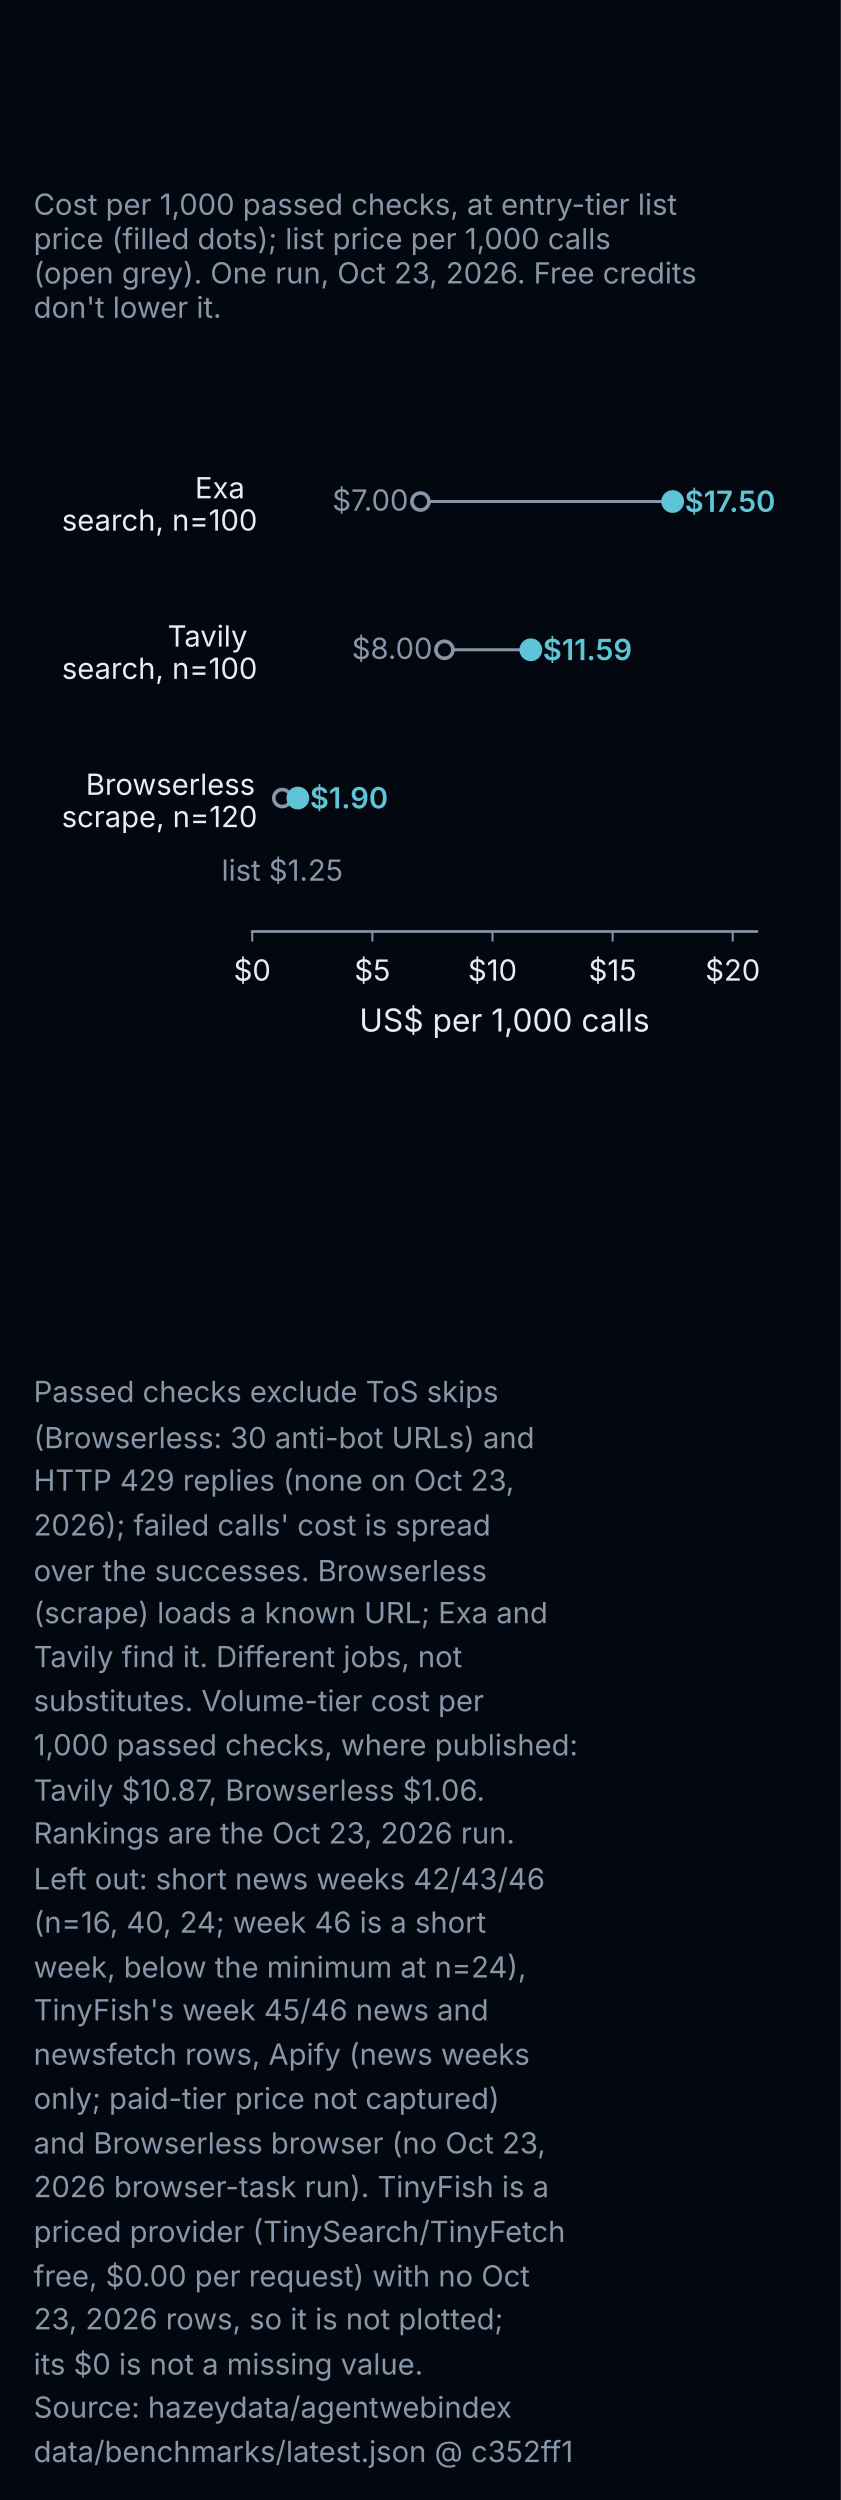
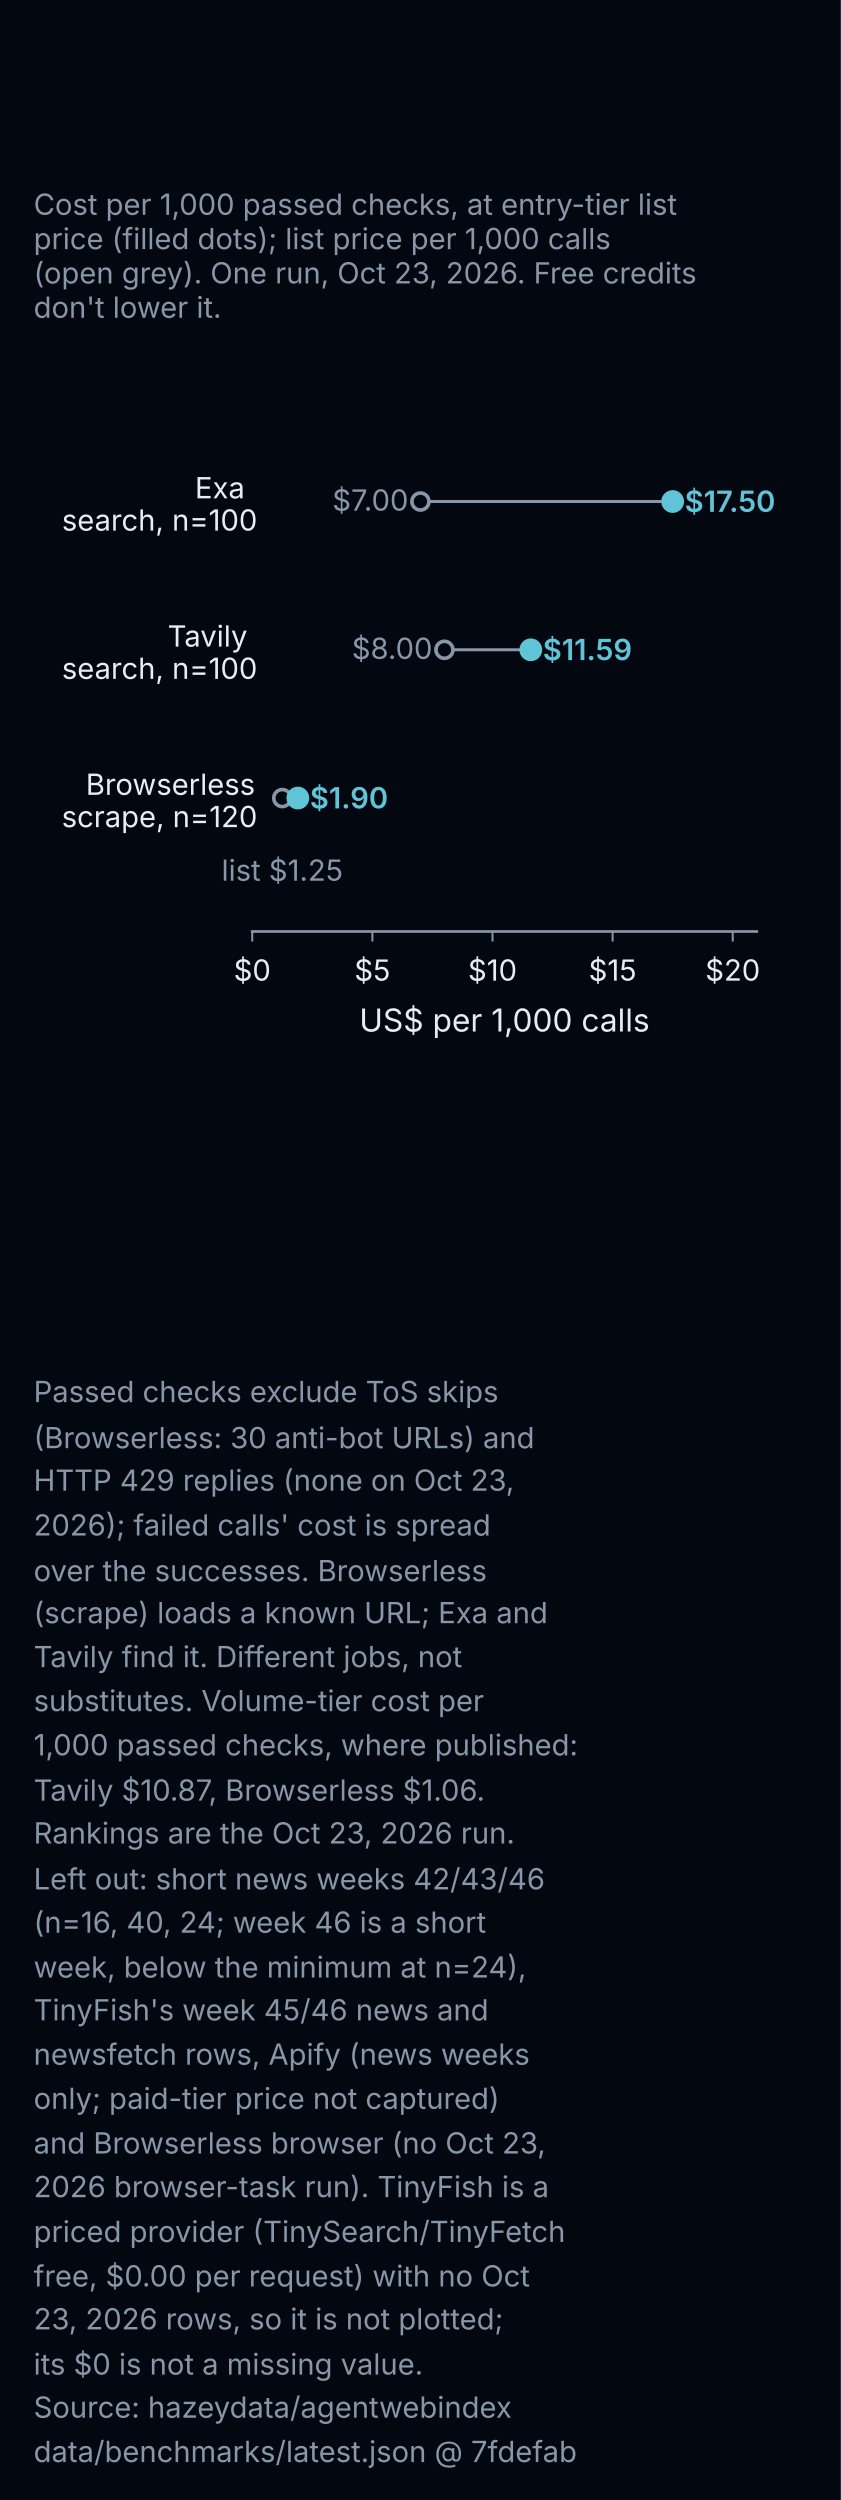
<svg xmlns="http://www.w3.org/2000/svg" xmlns:xlink="http://www.w3.org/1999/xlink" role="img" aria-label="Exa lists cheaper than Tavily ($7.00 vs $8.00 per 1,000 calls) but costs more per 1,000 passed checks ($17.50 vs $11.59)" width="252pt" height="749.25pt" viewBox="0 0 252 749.25" version="1.1">
  <defs>
    <style type="text/css">*{stroke-linejoin: round; stroke-linecap: butt}</style>
  </defs>
  <g id="figure_1">
    <g id="patch_1">
      <path d="M 0 749.25  L 252 749.25  L 252 0  L 0 0  z " style="fill: #03070f" />
    </g>
    <g id="axes_1">
      <g id="patch_2">
        <path d="M 75.6 279.169  L 226.8 279.169  L 226.8 123.649  L 75.6 123.649  z " style="fill: #03070f" />
      </g>
      <g id="matplotlib.axis_1">
        <g id="xtick_1">
          <g id="line2d_1">
            <defs>
              <path id="me7119672c3" d="M 0 0  L 0 3  " style="stroke: #8796a8; stroke-width: 0.6" />
            </defs>
            <g>
              <use xlink:href="#me7119672c3" x="75.6" y="279.169" style="fill: #8796a8; stroke: #8796a8; stroke-width: 0.6" />
            </g>
          </g>
          <g id="text_1">
            <text style="font-size: 8.75px; font-family: 'Inter', sans-serif; text-anchor: middle; fill: #e6edf5" x="75.6" y="293.903" transform="rotate(-0 75.6 293.9031)">$0</text>
          </g>
        </g>
        <g id="xtick_2">
          <g id="line2d_2">
            <g>
              <use xlink:href="#me7119672c3" x="111.6" y="279.169" style="fill: #8796a8; stroke: #8796a8; stroke-width: 0.6" />
            </g>
          </g>
          <g id="text_2">
            <text style="font-size: 8.75px; font-family: 'Inter', sans-serif; text-anchor: middle; fill: #e6edf5" x="111.6" y="293.903" transform="rotate(-0 111.6 293.9031)">$5</text>
          </g>
        </g>
        <g id="xtick_3">
          <g id="line2d_3">
            <g>
              <use xlink:href="#me7119672c3" x="147.6" y="279.169" style="fill: #8796a8; stroke: #8796a8; stroke-width: 0.6" />
            </g>
          </g>
          <g id="text_3">
            <text style="font-size: 8.75px; font-family: 'Inter', sans-serif; text-anchor: middle; fill: #e6edf5" x="147.6" y="293.903" transform="rotate(-0 147.6 293.9031)">$10</text>
          </g>
        </g>
        <g id="xtick_4">
          <g id="line2d_4">
            <g>
              <use xlink:href="#me7119672c3" x="183.6" y="279.169" style="fill: #8796a8; stroke: #8796a8; stroke-width: 0.6" />
            </g>
          </g>
          <g id="text_4">
            <text style="font-size: 8.75px; font-family: 'Inter', sans-serif; text-anchor: middle; fill: #e6edf5" x="183.6" y="293.903" transform="rotate(-0 183.6 293.9031)">$15</text>
          </g>
        </g>
        <g id="xtick_5">
          <g id="line2d_5">
            <g>
              <use xlink:href="#me7119672c3" x="219.6" y="279.169" style="fill: #8796a8; stroke: #8796a8; stroke-width: 0.6" />
            </g>
          </g>
          <g id="text_5">
            <text style="font-size: 8.75px; font-family: 'Inter', sans-serif; text-anchor: middle; fill: #e6edf5" x="219.6" y="293.903" transform="rotate(-0 219.6 293.9031)">$20</text>
          </g>
        </g>
        <g id="text_6">
          <text style="font-size: 9.5px; font-family: 'Inter', sans-serif; text-anchor: middle; fill: #e6edf5" x="151.2" y="309.157" transform="rotate(-0 151.2 309.1565)">US$ per 1,000 calls</text>
        </g>
      </g>
      <g id="matplotlib.axis_2">
        <g id="ytick_1">
          <g id="line2d_6" />
          <g id="text_7">
            <text style="font-size: 8.75px; font-family: 'Inter', sans-serif; fill: #e6edf5" transform="translate(25.7175 238.213)">Browserless</text>
            <text style="font-size: 8.75px; font-family: 'Inter', sans-serif; fill: #e6edf5" transform="translate(18.4875 247.8927)">scrape, n=120</text>
          </g>
        </g>
        <g id="ytick_2">
          <g id="line2d_7" />
          <g id="text_8">
            <text style="font-size: 8.75px; font-family: 'Inter', sans-serif; fill: #e6edf5" transform="translate(50.24125 193.7788)">Tavily</text>
            <text style="font-size: 8.75px; font-family: 'Inter', sans-serif; fill: #e6edf5" transform="translate(18.54125 203.4585)">search, n=100</text>
          </g>
        </g>
        <g id="ytick_3">
          <g id="line2d_8" />
          <g id="text_9">
            <text style="font-size: 8.75px; font-family: 'Inter', sans-serif; fill: #e6edf5" transform="translate(58.43125 149.3445)">Exa</text>
            <text style="font-size: 8.75px; font-family: 'Inter', sans-serif; fill: #e6edf5" transform="translate(18.54125 159.0242)">search, n=100</text>
          </g>
        </g>
      </g>
      <g id="line2d_9">
        <path d="M 126 150.309  L 201.6 150.309  " clip-path="url(#p221ace4262)" style="fill: none; stroke: #8796a8; stroke-width: 0.9; stroke-linecap: round" />
      </g>
      <g id="line2d_10">
        <path d="M 133.2 194.744  L 159.078 194.744  " clip-path="url(#p221ace4262)" style="fill: none; stroke: #8796a8; stroke-width: 0.9; stroke-linecap: round" />
      </g>
      <g id="line2d_11">
        <path d="M 84.6 239.178  L 89.271 239.178  " clip-path="url(#p221ace4262)" style="fill: none; stroke: #8796a8; stroke-width: 0.9; stroke-linecap: round" />
      </g>
      <g id="patch_3">
        <path d="M 75.6 279.169  L 226.8 279.169  " style="fill: none; stroke: #8796a8; stroke-width: 0.8; stroke-linejoin: miter; stroke-linecap: square" />
      </g>
      <g id="PathCollection_1">
        <defs>
          <path id="m9263d758e5" d="M 0 2.55  C 0.676 2.55 1.325 2.281 1.803 1.803  C 2.281 1.325 2.55 0.676 2.55 0  C 2.55 -0.676 2.281 -1.325 1.803 -1.803  C 1.325 -2.281 0.676 -2.55 0 -2.55  C -0.676 -2.55 -1.325 -2.281 -1.803 -1.803  C -2.281 -1.325 -2.55 -0.676 -2.55 0  C -2.55 0.676 -2.281 1.325 -1.803 1.803  C -1.325 2.281 -0.676 2.55 0 2.55  z " style="stroke: #8796a8; stroke-width: 1.1" />
        </defs>
        <g clip-path="url(#p221ace4262)">
          <use xlink:href="#m9263d758e5" x="126" y="150.309" style="fill: #03070f; stroke: #8796a8; stroke-width: 1.1" />
        </g>
      </g>
      <g id="text_10">
        <text style="font-weight: 600; font-size: 8.75px; font-family: 'Inter', sans-serif; text-anchor: start; fill: #5fc4d6" x="205.2" y="153.401" transform="rotate(-0 205.2 153.4014)">$17.50</text>
      </g>
      <g id="text_11">
        <text style="font-size: 8.75px; font-family: 'Inter', sans-serif; text-anchor: end; fill: #8796a8" x="122.4" y="153.038" transform="rotate(-0 122.4 153.0376)">$7.00</text>
      </g>
      <g id="PathCollection_2">
        <g clip-path="url(#p221ace4262)">
          <use xlink:href="#m9263d758e5" x="133.2" y="194.744" style="fill: #03070f; stroke: #8796a8; stroke-width: 1.1" />
        </g>
      </g>
      <g id="text_12">
        <text style="font-weight: 600; font-size: 8.75px; font-family: 'Inter', sans-serif; text-anchor: start; fill: #5fc4d6" x="162.678" y="197.836" transform="rotate(-0 162.6783 197.8356)">$11.59</text>
      </g>
      <g id="text_13">
        <text style="font-size: 8.75px; font-family: 'Inter', sans-serif; text-anchor: end; fill: #8796a8" x="129.6" y="197.472" transform="rotate(-0 129.6 197.4719)">$8.00</text>
      </g>
      <g id="PathCollection_3">
        <g clip-path="url(#p221ace4262)">
          <use xlink:href="#m9263d758e5" x="84.6" y="239.178" style="fill: #03070f; stroke: #8796a8; stroke-width: 1.1" />
        </g>
      </g>
      <g id="text_14">
        <text style="font-weight: 600; font-size: 8.75px; font-family: 'Inter', sans-serif; text-anchor: start; fill: #5fc4d6" x="92.871" y="242.27" transform="rotate(-0 92.87089 242.2699)">$1.90</text>
      </g>
      <g id="text_15">
        <text style="font-size: 8.75px; font-family: 'Inter', sans-serif; text-anchor: middle; fill: #8796a8" x="84.6" y="263.959" transform="rotate(-0 84.6 263.9591)">list $1.25</text>
      </g>
      <g id="PathCollection_4">
        <defs>
          <path id="mffe0a15cd6" d="M 0 2.915  C 0.773 2.915 1.515 2.608 2.062 2.062  C 2.608 1.515 2.915 0.773 2.915 0  C 2.915 -0.773 2.608 -1.515 2.062 -2.062  C 1.515 -2.608 0.773 -2.915 0 -2.915  C -0.773 -2.915 -1.515 -2.608 -2.062 -2.062  C -2.608 -1.515 -2.915 -0.773 -2.915 0  C -2.915 0.773 -2.608 1.515 -2.062 2.062  C -1.515 2.608 -0.773 2.915 0 2.915  z " style="stroke: #5fc4d6" />
        </defs>
        <g clip-path="url(#p221ace4262)">
          <use xlink:href="#mffe0a15cd6" x="201.6" y="150.309" style="fill: #5fc4d6; stroke: #5fc4d6" />
        </g>
      </g>
      <g id="PathCollection_5">
        <g clip-path="url(#p221ace4262)">
          <use xlink:href="#mffe0a15cd6" x="159.078" y="194.744" style="fill: #5fc4d6; stroke: #5fc4d6" />
        </g>
      </g>
      <g id="PathCollection_6">
        <g clip-path="url(#p221ace4262)">
          <use xlink:href="#mffe0a15cd6" x="89.271" y="239.178" style="fill: #5fc4d6; stroke: #5fc4d6" />
        </g>
      </g>
    </g>
    <g id="text_17">
      <text style="font-size: 8.75px; font-family: 'Inter', sans-serif; fill: #8796a8" transform="translate(10.08 64.38313)">Cost per 1,000 passed checks, at entry-tier list</text>
      <text style="font-size: 8.75px; font-family: 'Inter', sans-serif; fill: #8796a8" transform="translate(10.08 74.66779)">price (filled dots); list price per 1,000 calls</text>
      <text style="font-size: 8.75px; font-family: 'Inter', sans-serif; fill: #8796a8" transform="translate(10.08 84.95246)">(open grey). One run, Oct 23, 2026. Free credits</text>
      <text style="font-size: 8.75px; font-family: 'Inter', sans-serif; fill: #8796a8" transform="translate(10.08 95.23713)">don't lower it.</text>
    </g>
    <g id="text_18">
      <text style="font-size: 8.75px; font-family: 'Inter', sans-serif; fill: #8796a8" transform="translate(10.08 420.2129)">Passed checks exclude ToS skips</text>
      <text style="font-size: 8.75px; font-family: 'Inter', sans-serif; fill: #8796a8" transform="translate(10.08 434.0347)">(Browserless: 30 anti-bot URLs) and</text>
      <text style="font-size: 8.75px; font-family: 'Inter', sans-serif; fill: #8796a8" transform="translate(10.08 446.771)">HTTP 429 replies (none on Oct 23,</text>
      <text style="font-size: 8.75px; font-family: 'Inter', sans-serif; fill: #8796a8" transform="translate(10.08 460.206)">2026); failed calls' cost is spread</text>
      <text style="font-size: 8.75px; font-family: 'Inter', sans-serif; fill: #8796a8" transform="translate(10.08 473.8856)">over the successes. Browserless</text>
      <text style="font-size: 8.75px; font-family: 'Inter', sans-serif; fill: #8796a8" transform="translate(10.08 486.4729)">(scrape) loads a known URL; Exa and</text>
      <text style="font-size: 8.75px; font-family: 'Inter', sans-serif; fill: #8796a8" transform="translate(10.08 499.6446)">Tavily find it. Different jobs, not</text>
      <text style="font-size: 8.75px; font-family: 'Inter', sans-serif; fill: #8796a8" transform="translate(10.08 512.8505)">substitutes. Volume-tier cost per</text>
      <text style="font-size: 8.75px; font-family: 'Inter', sans-serif; fill: #8796a8" transform="translate(10.08 526.0845)">1,000 passed checks, where published:</text>
      <text style="font-size: 8.75px; font-family: 'Inter', sans-serif; fill: #8796a8" transform="translate(10.08 539.663)">Tavily $10.87, Browserless $1.06.</text>
      <text style="font-size: 8.75px; font-family: 'Inter', sans-serif; fill: #8796a8" transform="translate(10.08 552.5011)">Rankings are the Oct 23, 2026 run.</text>
      <text style="font-size: 8.75px; font-family: 'Inter', sans-serif; fill: #8796a8" transform="translate(10.08 566.2457)">Left out: short news weeks 42/43/46</text>
      <text style="font-size: 8.75px; font-family: 'Inter', sans-serif; fill: #8796a8" transform="translate(10.08 579.2363)">(n=16, 40, 24; week 46 is a short</text>
      <text style="font-size: 8.75px; font-family: 'Inter', sans-serif; fill: #8796a8" transform="translate(10.08 592.6712)">week, below the minimum at n=24),</text>
      <text style="font-size: 8.75px; font-family: 'Inter', sans-serif; fill: #8796a8" transform="translate(10.08 605.5162)">TinyFish's week 45/46 news and</text>
      <text style="font-size: 8.75px; font-family: 'Inter', sans-serif; fill: #8796a8" transform="translate(10.08 618.7953)">newsfetch rows, Apify (news weeks</text>
      <text style="font-size: 8.75px; font-family: 'Inter', sans-serif; fill: #8796a8" transform="translate(10.08 632.0292)">only; paid-tier price not captured)</text>
      <text style="font-size: 8.75px; font-family: 'Inter', sans-serif; fill: #8796a8" transform="translate(10.08 645.406)">and Browserless browser (no Oct 23,</text>
      <text style="font-size: 8.75px; font-family: 'Inter', sans-serif; fill: #8796a8" transform="translate(10.08 658.4971)">2026 browser-task run). TinyFish is a</text>
      <text style="font-size: 8.75px; font-family: 'Inter', sans-serif; fill: #8796a8" transform="translate(10.08 671.932)">priced provider (TinySearch/TinyFetch</text>
      <text style="font-size: 8.75px; font-family: 'Inter', sans-serif; fill: #8796a8" transform="translate(10.08 685.2535)">free, $0.00 per request) with no Oct</text>
      <text style="font-size: 8.75px; font-family: 'Inter', sans-serif; fill: #8796a8" transform="translate(10.08 698.1258)">23, 2026 rows, so it is not plotted;</text>
      <text style="font-size: 8.75px; font-family: 'Inter', sans-serif; fill: #8796a8" transform="translate(10.08 711.6701)">its $0 is not a missing value.</text>
      <text style="font-size: 8.75px; font-family: 'Inter', sans-serif; fill: #8796a8" transform="translate(10.08 724.5876)">Source: hazeydata/agentwebindex</text>
-       <text style="font-size: 8.75px; font-family: 'Inter', sans-serif; fill: #8796a8" transform="translate(10.08 737.8728)">data/benchmarks/latest.json @ c352ff1</text>
+       <text style="font-size: 8.75px; font-family: 'Inter', sans-serif; fill: #8796a8" transform="translate(10.08 737.8728)">data/benchmarks/latest.json @ 7fdefab</text>
    </g>
  </g>
  <defs>
    <clipPath id="p221ace4262">
      <rect x="75.6" y="123.649" width="151.2" height="155.52" />
    </clipPath>
  </defs>
</svg>
